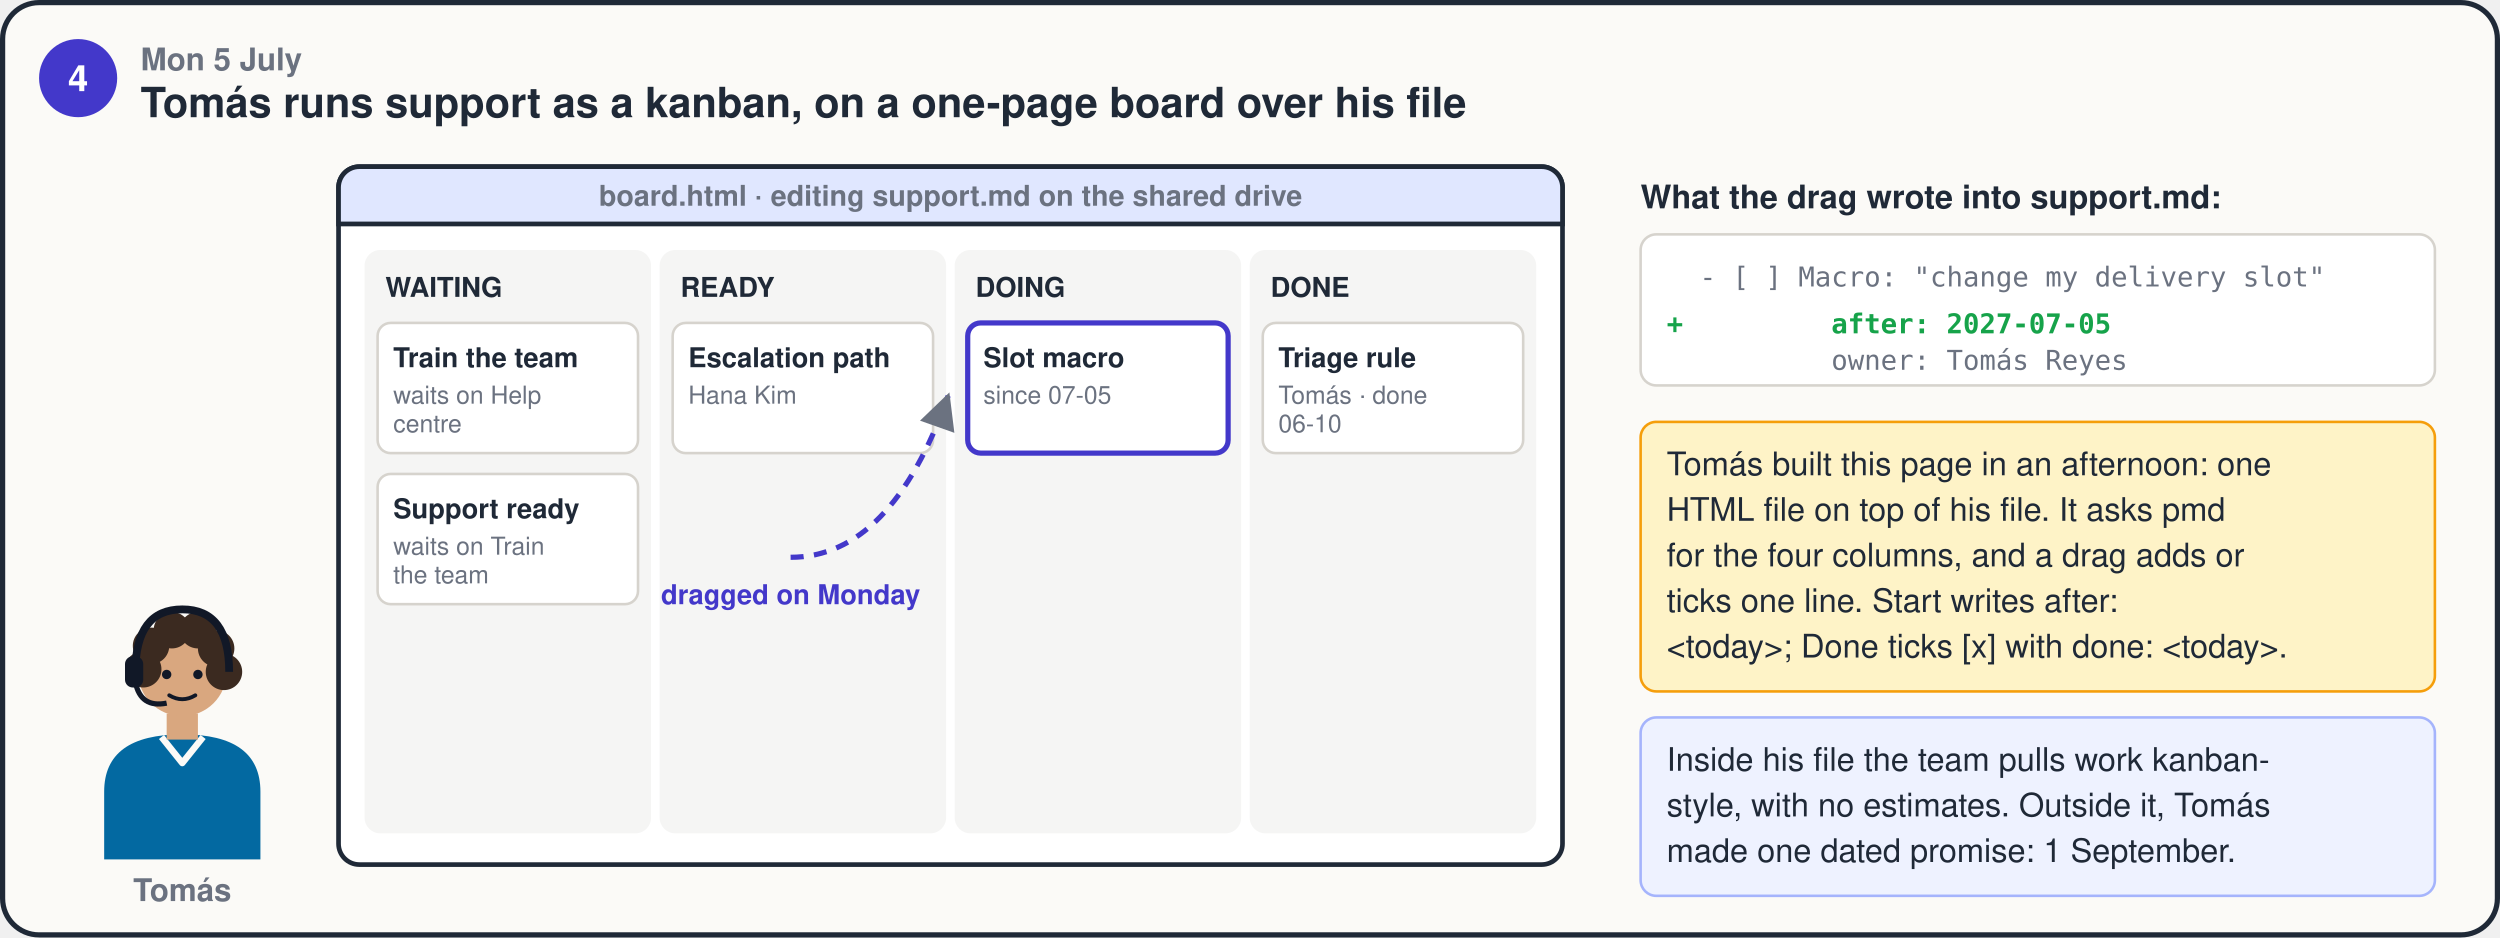
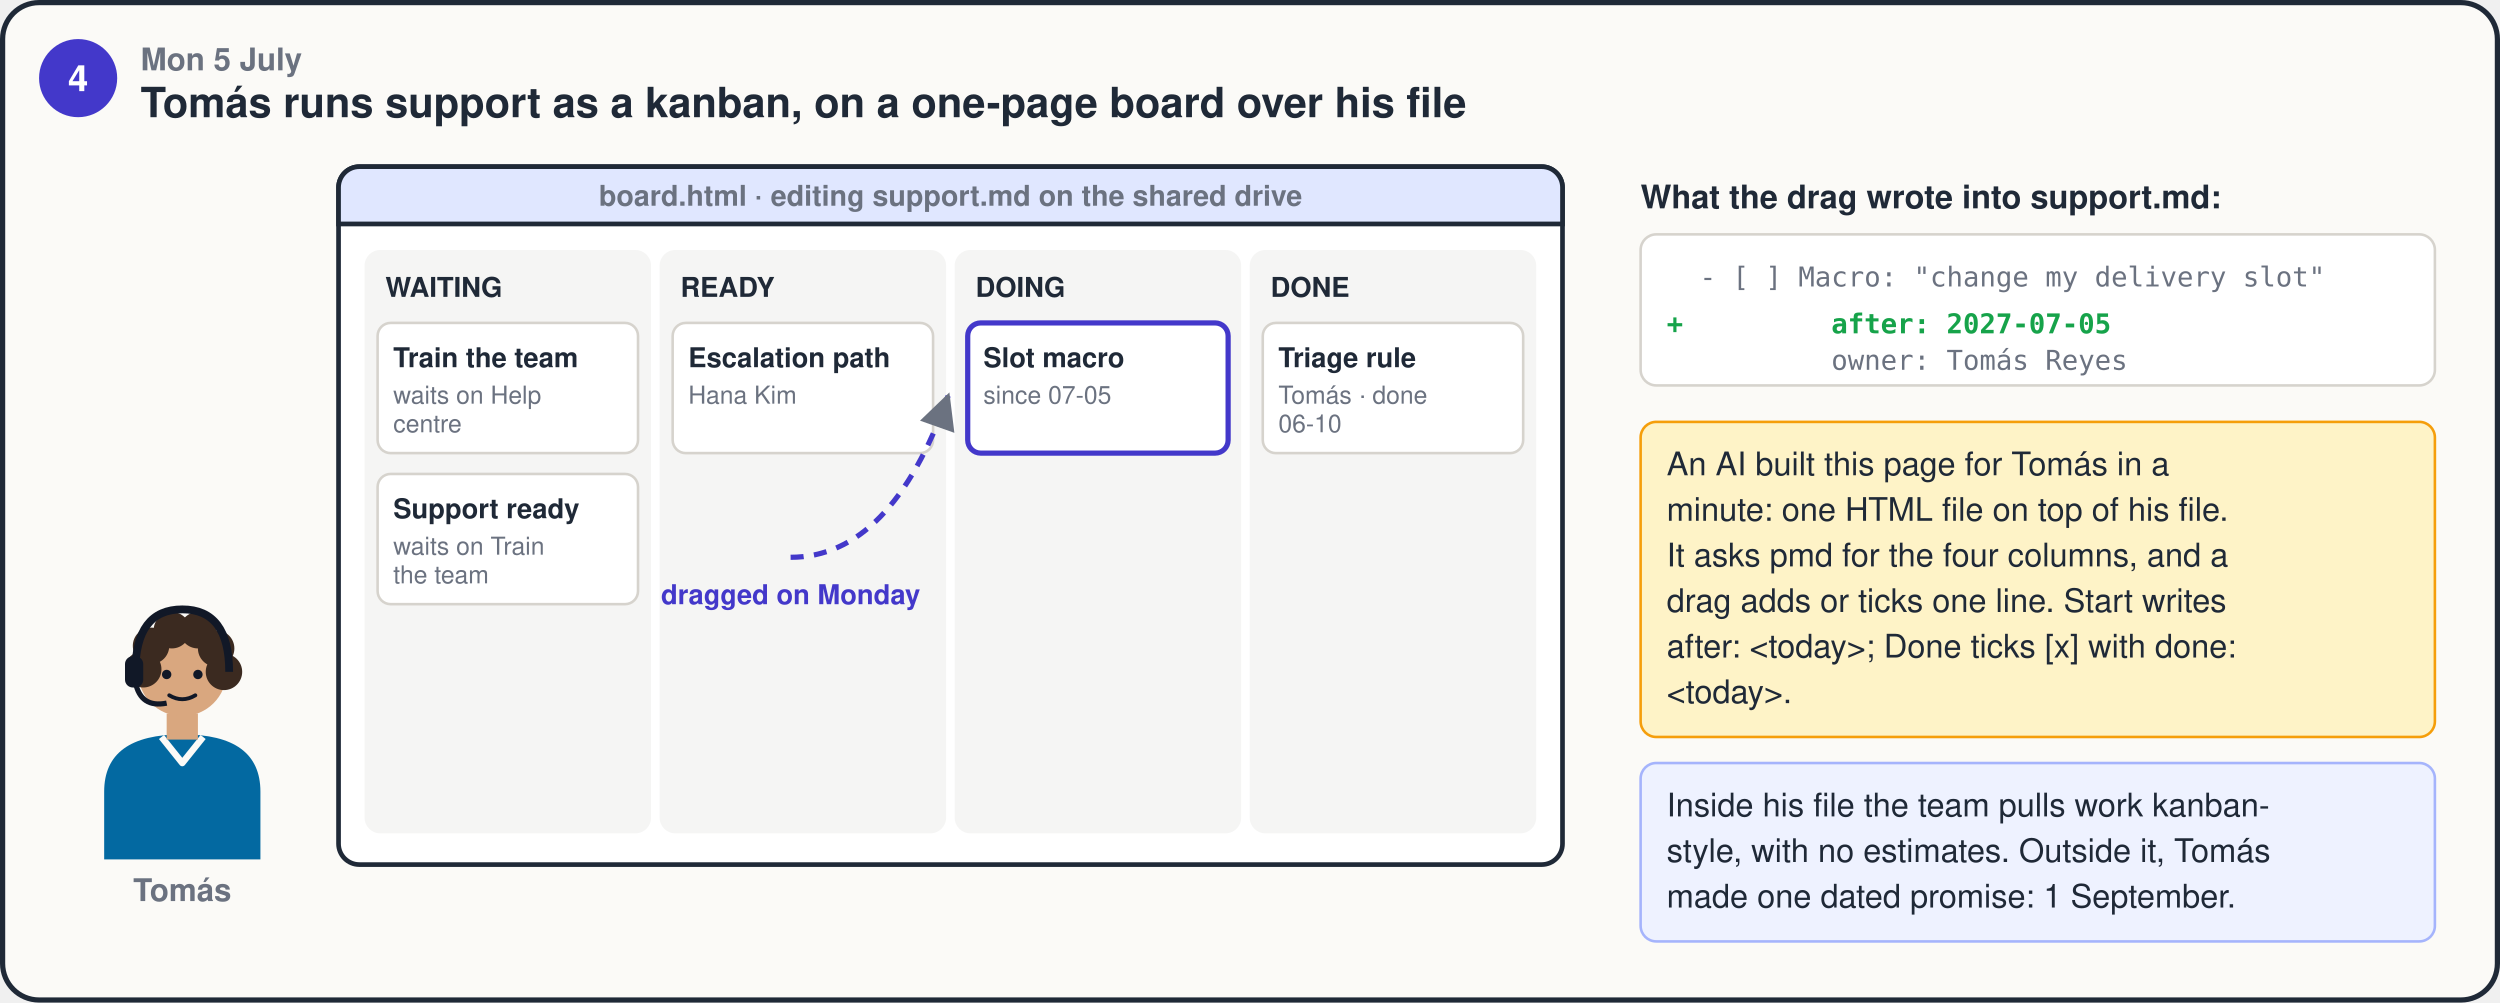
- <svg xmlns="http://www.w3.org/2000/svg" viewBox="0 0 960 360" width="960" height="360" role="img" aria-label="Tomás runs support as a kanban, on a one-page board over his file">
+ <svg xmlns="http://www.w3.org/2000/svg" viewBox="0 0 960 385" width="960" height="385" role="img" aria-label="Tomás runs support as a kanban, on a one-page board over his file">
  <style>@media (prefers-color-scheme:dark){[fill='#1f2937']{fill:#ececf8}[fill='#fbfaf7']{fill:#171728}[fill='#fff']{fill:#1f1f36}[fill='#6b7280']{fill:#a3a3c2}[fill='#4338ca']{fill:#a5b4fc}[fill='#16a34a']{fill:#86efac}[fill='#dc2626']{fill:#fca5a5}[fill='#d97706']{fill:#fcd34d}[fill='#fef3c7']{fill:#33290f}[fill='#eef2ff']{fill:#23234a}[fill='#f5f5f4']{fill:#222238}[fill='#f8fafc']{fill:#1b1b30}[fill='#e7e5e4']{fill:#2a2a44}[fill='#e0e7ff']{fill:#272750}[fill='#fafaf9']{fill:#1b1b30}[fill='#f0fdfa']{fill:#12302d}[fill='#dcfce7']{fill:#123020}[fill='#f0fdf4']{fill:#123020}[stroke='#1f2937']{stroke:#7c7ca3}[stroke='#d6d3cd']{stroke:#34344f}[stroke='#f1f5f9']{stroke:#2c2c46}[stroke='#f59e0b']{stroke:#a16207}[stroke='#a5b4fc']{stroke:#4f4f8a}[stroke='#16a34a']{stroke:#86efac}[stroke='#4338ca']{stroke:#a5b4fc}[stroke='#d97706']{stroke:#fcd34d}[stroke='#5eead4']{stroke:#2dd4bf}}</style>
  <defs>
    <marker id="ah" viewBox="0 0 10 10" refX="9" refY="5" markerWidth="7" markerHeight="7" orient="auto-start-reverse">
      <path d="M0,0 L10,5 L0,10 z" fill="#6b7280" />
    </marker>
  </defs>
-   <rect x="1" y="1" width="958" height="358" rx="14" fill="#fbfaf7" stroke="#1f2937" stroke-width="2" />
+   <rect x="1" y="1" width="958" height="383" rx="14" fill="#fbfaf7" stroke="#1f2937" stroke-width="2" />
  <circle cx="30" cy="30" r="15" fill="#4338ca" />
  <text x="30" y="35" font-family="system-ui,-apple-system,Segoe UI,Helvetica,Arial,sans-serif" font-size="14" fill="#fff" font-weight="700" text-anchor="middle" xml:space="preserve">4</text>
  <text x="54" y="27" font-family="system-ui,-apple-system,Segoe UI,Helvetica,Arial,sans-serif" font-size="12" fill="#6b7280" font-weight="600" text-anchor="start" xml:space="preserve">Mon 5 July</text>
  <text x="54" y="45" font-family="system-ui,-apple-system,Segoe UI,Helvetica,Arial,sans-serif" font-size="16" fill="#1f2937" font-weight="700" text-anchor="start" xml:space="preserve">Tomás runs support as a kanban, on a one-page board over his file</text>
  <g transform="translate(70,330) scale(1.0)">
    <path d="M-30,0 v-26 q0,-22 30,-22 q30,0 30,22 v26 z" fill="#0369a1" />
    <path d="M-8,-47 l8,10 l8,-10" fill="none" stroke="#fbfaf7" stroke-width="2.5" stroke-linejoin="round" />
    <rect x="-6" y="-56" width="12" height="10" fill="#d9a77f" />
    <circle cx="0" cy="-72" r="17" fill="#d9a77f" />
    <circle cx="-12" cy="-82" r="7" fill="#3b2a20" />
    <circle cx="-4" cy="-88" r="7" fill="#3b2a20" />
    <circle cx="6" cy="-88" r="7" fill="#3b2a20" />
    <circle cx="13" cy="-81" r="7" fill="#3b2a20" />
    <circle cx="-15" cy="-73" r="7" fill="#3b2a20" />
    <circle cx="16" cy="-72" r="7" fill="#3b2a20" />
    <circle cx="-6" cy="-71" r="1.8" fill="#111827" />
    <circle cx="6" cy="-71" r="1.8" fill="#111827" />
    <path d="M-5,-63 q5,3 10,0" fill="none" stroke="#111827" stroke-width="1.5" stroke-linecap="round" />
    <path d="M-18,-72 q0,-24 18,-24 q18,0 18,24" fill="none" stroke="#111827" stroke-width="3" />
    <rect x="-22" y="-78" width="7" height="12" rx="3" fill="#111827" />
    <path d="M-18,-68 q2,10 12,8" fill="none" stroke="#111827" stroke-width="2" />
  </g>
  <text x="70" y="346.0" font-family="system-ui,-apple-system,Segoe UI,Helvetica,Arial,sans-serif" font-size="12" fill="#6b7280" font-weight="600" text-anchor="middle" xml:space="preserve">Tomás</text>
  <rect x="130" y="64" width="470" height="268" rx="8" fill="#fff" stroke="#1f2937" stroke-width="1.8" />
  <path d="M130,86 v-14 a8,8 0 0 1 8,-8 h454 a8,8 0 0 1 8,8 v14 z" fill="#e0e7ff" stroke="#1f2937" stroke-width="1.8" />
  <text x="365.0" y="79" font-family="system-ui,-apple-system,Segoe UI,Helvetica,Arial,sans-serif" font-size="11" fill="#6b7280" font-weight="600" text-anchor="middle" xml:space="preserve">board.html · editing support.md on the shared drive</text>
  <rect x="140.0" y="96" width="110.0" height="224" rx="6" fill="#f5f5f4" />
  <text x="148.0" y="114" font-family="system-ui,-apple-system,Segoe UI,Helvetica,Arial,sans-serif" font-size="10.5" fill="#1f2937" font-weight="700" text-anchor="start" xml:space="preserve">WAITING</text>
  <rect x="145.0" y="124" width="100.0" height="50" rx="5" fill="#fff" stroke="#d6d3cd" stroke-width="1" />
  <text x="151.0" y="141" font-family="system-ui,-apple-system,Segoe UI,Helvetica,Arial,sans-serif" font-size="10.5" fill="#1f2937" font-weight="700" text-anchor="start" xml:space="preserve">Train the team</text>
  <text x="151.0" y="155" font-family="system-ui,-apple-system,Segoe UI,Helvetica,Arial,sans-serif" font-size="9.5" fill="#6b7280" font-weight="normal" text-anchor="start" xml:space="preserve">waits on Help</text>
  <text x="151.0" y="166" font-family="system-ui,-apple-system,Segoe UI,Helvetica,Arial,sans-serif" font-size="9.5" fill="#6b7280" font-weight="normal" text-anchor="start" xml:space="preserve">centre</text>
  <rect x="145.0" y="182" width="100.0" height="50" rx="5" fill="#fff" stroke="#d6d3cd" stroke-width="1" />
  <text x="151.0" y="199" font-family="system-ui,-apple-system,Segoe UI,Helvetica,Arial,sans-serif" font-size="10.5" fill="#1f2937" font-weight="700" text-anchor="start" xml:space="preserve">Support ready</text>
  <text x="151.0" y="213" font-family="system-ui,-apple-system,Segoe UI,Helvetica,Arial,sans-serif" font-size="9.5" fill="#6b7280" font-weight="normal" text-anchor="start" xml:space="preserve">waits on Train</text>
  <text x="151.0" y="224" font-family="system-ui,-apple-system,Segoe UI,Helvetica,Arial,sans-serif" font-size="9.5" fill="#6b7280" font-weight="normal" text-anchor="start" xml:space="preserve">the team</text>
  <rect x="253.3" y="96" width="110.0" height="224" rx="6" fill="#f5f5f4" />
  <text x="261.3" y="114" font-family="system-ui,-apple-system,Segoe UI,Helvetica,Arial,sans-serif" font-size="10.5" fill="#1f2937" font-weight="700" text-anchor="start" xml:space="preserve">READY</text>
  <rect x="258.3" y="124" width="100.0" height="50" rx="5" fill="#fff" stroke="#d6d3cd" stroke-width="1" />
  <text x="264.3" y="141" font-family="system-ui,-apple-system,Segoe UI,Helvetica,Arial,sans-serif" font-size="10.5" fill="#1f2937" font-weight="700" text-anchor="start" xml:space="preserve">Escalation path</text>
  <text x="264.3" y="155" font-family="system-ui,-apple-system,Segoe UI,Helvetica,Arial,sans-serif" font-size="9.5" fill="#6b7280" font-weight="normal" text-anchor="start" xml:space="preserve">Hana Kim</text>
  <rect x="366.6" y="96" width="110.0" height="224" rx="6" fill="#f5f5f4" />
  <text x="374.6" y="114" font-family="system-ui,-apple-system,Segoe UI,Helvetica,Arial,sans-serif" font-size="10.5" fill="#1f2937" font-weight="700" text-anchor="start" xml:space="preserve">DOING</text>
  <rect x="371.6" y="124" width="100.0" height="50" rx="5" fill="#fff" stroke="#4338ca" stroke-width="2" />
  <text x="377.6" y="141" font-family="system-ui,-apple-system,Segoe UI,Helvetica,Arial,sans-serif" font-size="10.5" fill="#1f2937" font-weight="700" text-anchor="start" xml:space="preserve">Slot macro</text>
  <text x="377.6" y="155" font-family="system-ui,-apple-system,Segoe UI,Helvetica,Arial,sans-serif" font-size="9.5" fill="#6b7280" font-weight="normal" text-anchor="start" xml:space="preserve">since 07-05</text>
  <rect x="479.9" y="96" width="110.0" height="224" rx="6" fill="#f5f5f4" />
  <text x="487.9" y="114" font-family="system-ui,-apple-system,Segoe UI,Helvetica,Arial,sans-serif" font-size="10.5" fill="#1f2937" font-weight="700" text-anchor="start" xml:space="preserve">DONE</text>
  <rect x="484.9" y="124" width="100.0" height="50" rx="5" fill="#fff" stroke="#d6d3cd" stroke-width="1" />
  <text x="490.9" y="141" font-family="system-ui,-apple-system,Segoe UI,Helvetica,Arial,sans-serif" font-size="10.5" fill="#1f2937" font-weight="700" text-anchor="start" xml:space="preserve">Triage rule</text>
  <text x="490.9" y="155" font-family="system-ui,-apple-system,Segoe UI,Helvetica,Arial,sans-serif" font-size="9.5" fill="#6b7280" font-weight="normal" text-anchor="start" xml:space="preserve">Tomás · done</text>
  <text x="490.9" y="166" font-family="system-ui,-apple-system,Segoe UI,Helvetica,Arial,sans-serif" font-size="9.5" fill="#6b7280" font-weight="normal" text-anchor="start" xml:space="preserve">06-10</text>
  <path d="M303.6,214 q38.5,0 60.5,-62" fill="none" stroke="#4338ca" stroke-width="2" stroke-dasharray="5 4" marker-end="url(#ah)" />
  <text x="303.6" y="232" font-family="system-ui,-apple-system,Segoe UI,Helvetica,Arial,sans-serif" font-size="10.5" fill="#4338ca" font-weight="600" text-anchor="middle" xml:space="preserve">dragged on Monday</text>
  <text x="630" y="80" font-family="system-ui,-apple-system,Segoe UI,Helvetica,Arial,sans-serif" font-size="12.5" fill="#1f2937" font-weight="700" text-anchor="start" xml:space="preserve">What the drag wrote into support.md:</text>
  <rect x="630" y="90" width="305" height="58" rx="6" fill="#fff" stroke="#d6d3cd" />
  <text x="640" y="110" font-family="ui-monospace,SFMono-Regular,Menlo,Consolas,monospace" font-size="10.5" fill="#6b7280" font-weight="normal" text-anchor="start" xml:space="preserve">  - [ ] Macro: "change my delivery slot"</text>
  <text x="640" y="128" font-family="ui-monospace,SFMono-Regular,Menlo,Consolas,monospace" font-size="10.5" fill="#16a34a" font-weight="700" text-anchor="start" xml:space="preserve">+         after: 2027-07-05</text>
  <text x="640" y="142" font-family="ui-monospace,SFMono-Regular,Menlo,Consolas,monospace" font-size="10.5" fill="#6b7280" font-weight="normal" text-anchor="start" xml:space="preserve">          owner: Tomás Reyes</text>
-   <rect x="630" y="162" width="305" height="103.5" rx="6" fill="#fef3c7" stroke="#f59e0b" />
-   <text x="640" y="182.5" font-family="system-ui,-apple-system,Segoe UI,Helvetica,Arial,sans-serif" font-size="12.5" fill="#1f2937" font-weight="normal" text-anchor="start" xml:space="preserve">Tomás built this page in an afternoon: one</text>
-   <text x="640" y="200.0" font-family="system-ui,-apple-system,Segoe UI,Helvetica,Arial,sans-serif" font-size="12.5" fill="#1f2937" font-weight="normal" text-anchor="start" xml:space="preserve">HTML file on top of his file. It asks pmd</text>
-   <text x="640" y="217.5" font-family="system-ui,-apple-system,Segoe UI,Helvetica,Arial,sans-serif" font-size="12.5" fill="#1f2937" font-weight="normal" text-anchor="start" xml:space="preserve">for the four columns, and a drag adds or</text>
-   <text x="640" y="235.0" font-family="system-ui,-apple-system,Segoe UI,Helvetica,Arial,sans-serif" font-size="12.5" fill="#1f2937" font-weight="normal" text-anchor="start" xml:space="preserve">ticks one line. Start writes after:</text>
-   <text x="640" y="252.5" font-family="system-ui,-apple-system,Segoe UI,Helvetica,Arial,sans-serif" font-size="12.5" fill="#1f2937" font-weight="normal" text-anchor="start" xml:space="preserve">&lt;today&gt;; Done ticks [x] with done: &lt;today&gt;.</text>
-   <rect x="630" y="275.5" width="305" height="68.5" rx="6" fill="#eef2ff" stroke="#a5b4fc" />
-   <text x="640" y="296.0" font-family="system-ui,-apple-system,Segoe UI,Helvetica,Arial,sans-serif" font-size="12.5" fill="#1f2937" font-weight="normal" text-anchor="start" xml:space="preserve">Inside his file the team pulls work kanban-</text>
-   <text x="640" y="313.5" font-family="system-ui,-apple-system,Segoe UI,Helvetica,Arial,sans-serif" font-size="12.5" fill="#1f2937" font-weight="normal" text-anchor="start" xml:space="preserve">style, with no estimates. Outside it, Tomás</text>
-   <text x="640" y="331.0" font-family="system-ui,-apple-system,Segoe UI,Helvetica,Arial,sans-serif" font-size="12.5" fill="#1f2937" font-weight="normal" text-anchor="start" xml:space="preserve">made one dated promise: 1 September.</text>
+   <rect x="630" y="162" width="305" height="121.0" rx="6" fill="#fef3c7" stroke="#f59e0b" />
+   <text x="640" y="182.5" font-family="system-ui,-apple-system,Segoe UI,Helvetica,Arial,sans-serif" font-size="12.5" fill="#1f2937" font-weight="normal" text-anchor="start" xml:space="preserve">An AI built this page for Tomás in a</text>
+   <text x="640" y="200.0" font-family="system-ui,-apple-system,Segoe UI,Helvetica,Arial,sans-serif" font-size="12.5" fill="#1f2937" font-weight="normal" text-anchor="start" xml:space="preserve">minute: one HTML file on top of his file.</text>
+   <text x="640" y="217.5" font-family="system-ui,-apple-system,Segoe UI,Helvetica,Arial,sans-serif" font-size="12.5" fill="#1f2937" font-weight="normal" text-anchor="start" xml:space="preserve">It asks pmd for the four columns, and a</text>
+   <text x="640" y="235.0" font-family="system-ui,-apple-system,Segoe UI,Helvetica,Arial,sans-serif" font-size="12.5" fill="#1f2937" font-weight="normal" text-anchor="start" xml:space="preserve">drag adds or ticks one line. Start writes</text>
+   <text x="640" y="252.5" font-family="system-ui,-apple-system,Segoe UI,Helvetica,Arial,sans-serif" font-size="12.5" fill="#1f2937" font-weight="normal" text-anchor="start" xml:space="preserve">after: &lt;today&gt;; Done ticks [x] with done:</text>
+   <text x="640" y="270.0" font-family="system-ui,-apple-system,Segoe UI,Helvetica,Arial,sans-serif" font-size="12.5" fill="#1f2937" font-weight="normal" text-anchor="start" xml:space="preserve">&lt;today&gt;.</text>
+   <rect x="630" y="293.0" width="305" height="68.5" rx="6" fill="#eef2ff" stroke="#a5b4fc" />
+   <text x="640" y="313.5" font-family="system-ui,-apple-system,Segoe UI,Helvetica,Arial,sans-serif" font-size="12.5" fill="#1f2937" font-weight="normal" text-anchor="start" xml:space="preserve">Inside his file the team pulls work kanban-</text>
+   <text x="640" y="331.0" font-family="system-ui,-apple-system,Segoe UI,Helvetica,Arial,sans-serif" font-size="12.5" fill="#1f2937" font-weight="normal" text-anchor="start" xml:space="preserve">style, with no estimates. Outside it, Tomás</text>
+   <text x="640" y="348.5" font-family="system-ui,-apple-system,Segoe UI,Helvetica,Arial,sans-serif" font-size="12.5" fill="#1f2937" font-weight="normal" text-anchor="start" xml:space="preserve">made one dated promise: 1 September.</text>
</svg>
